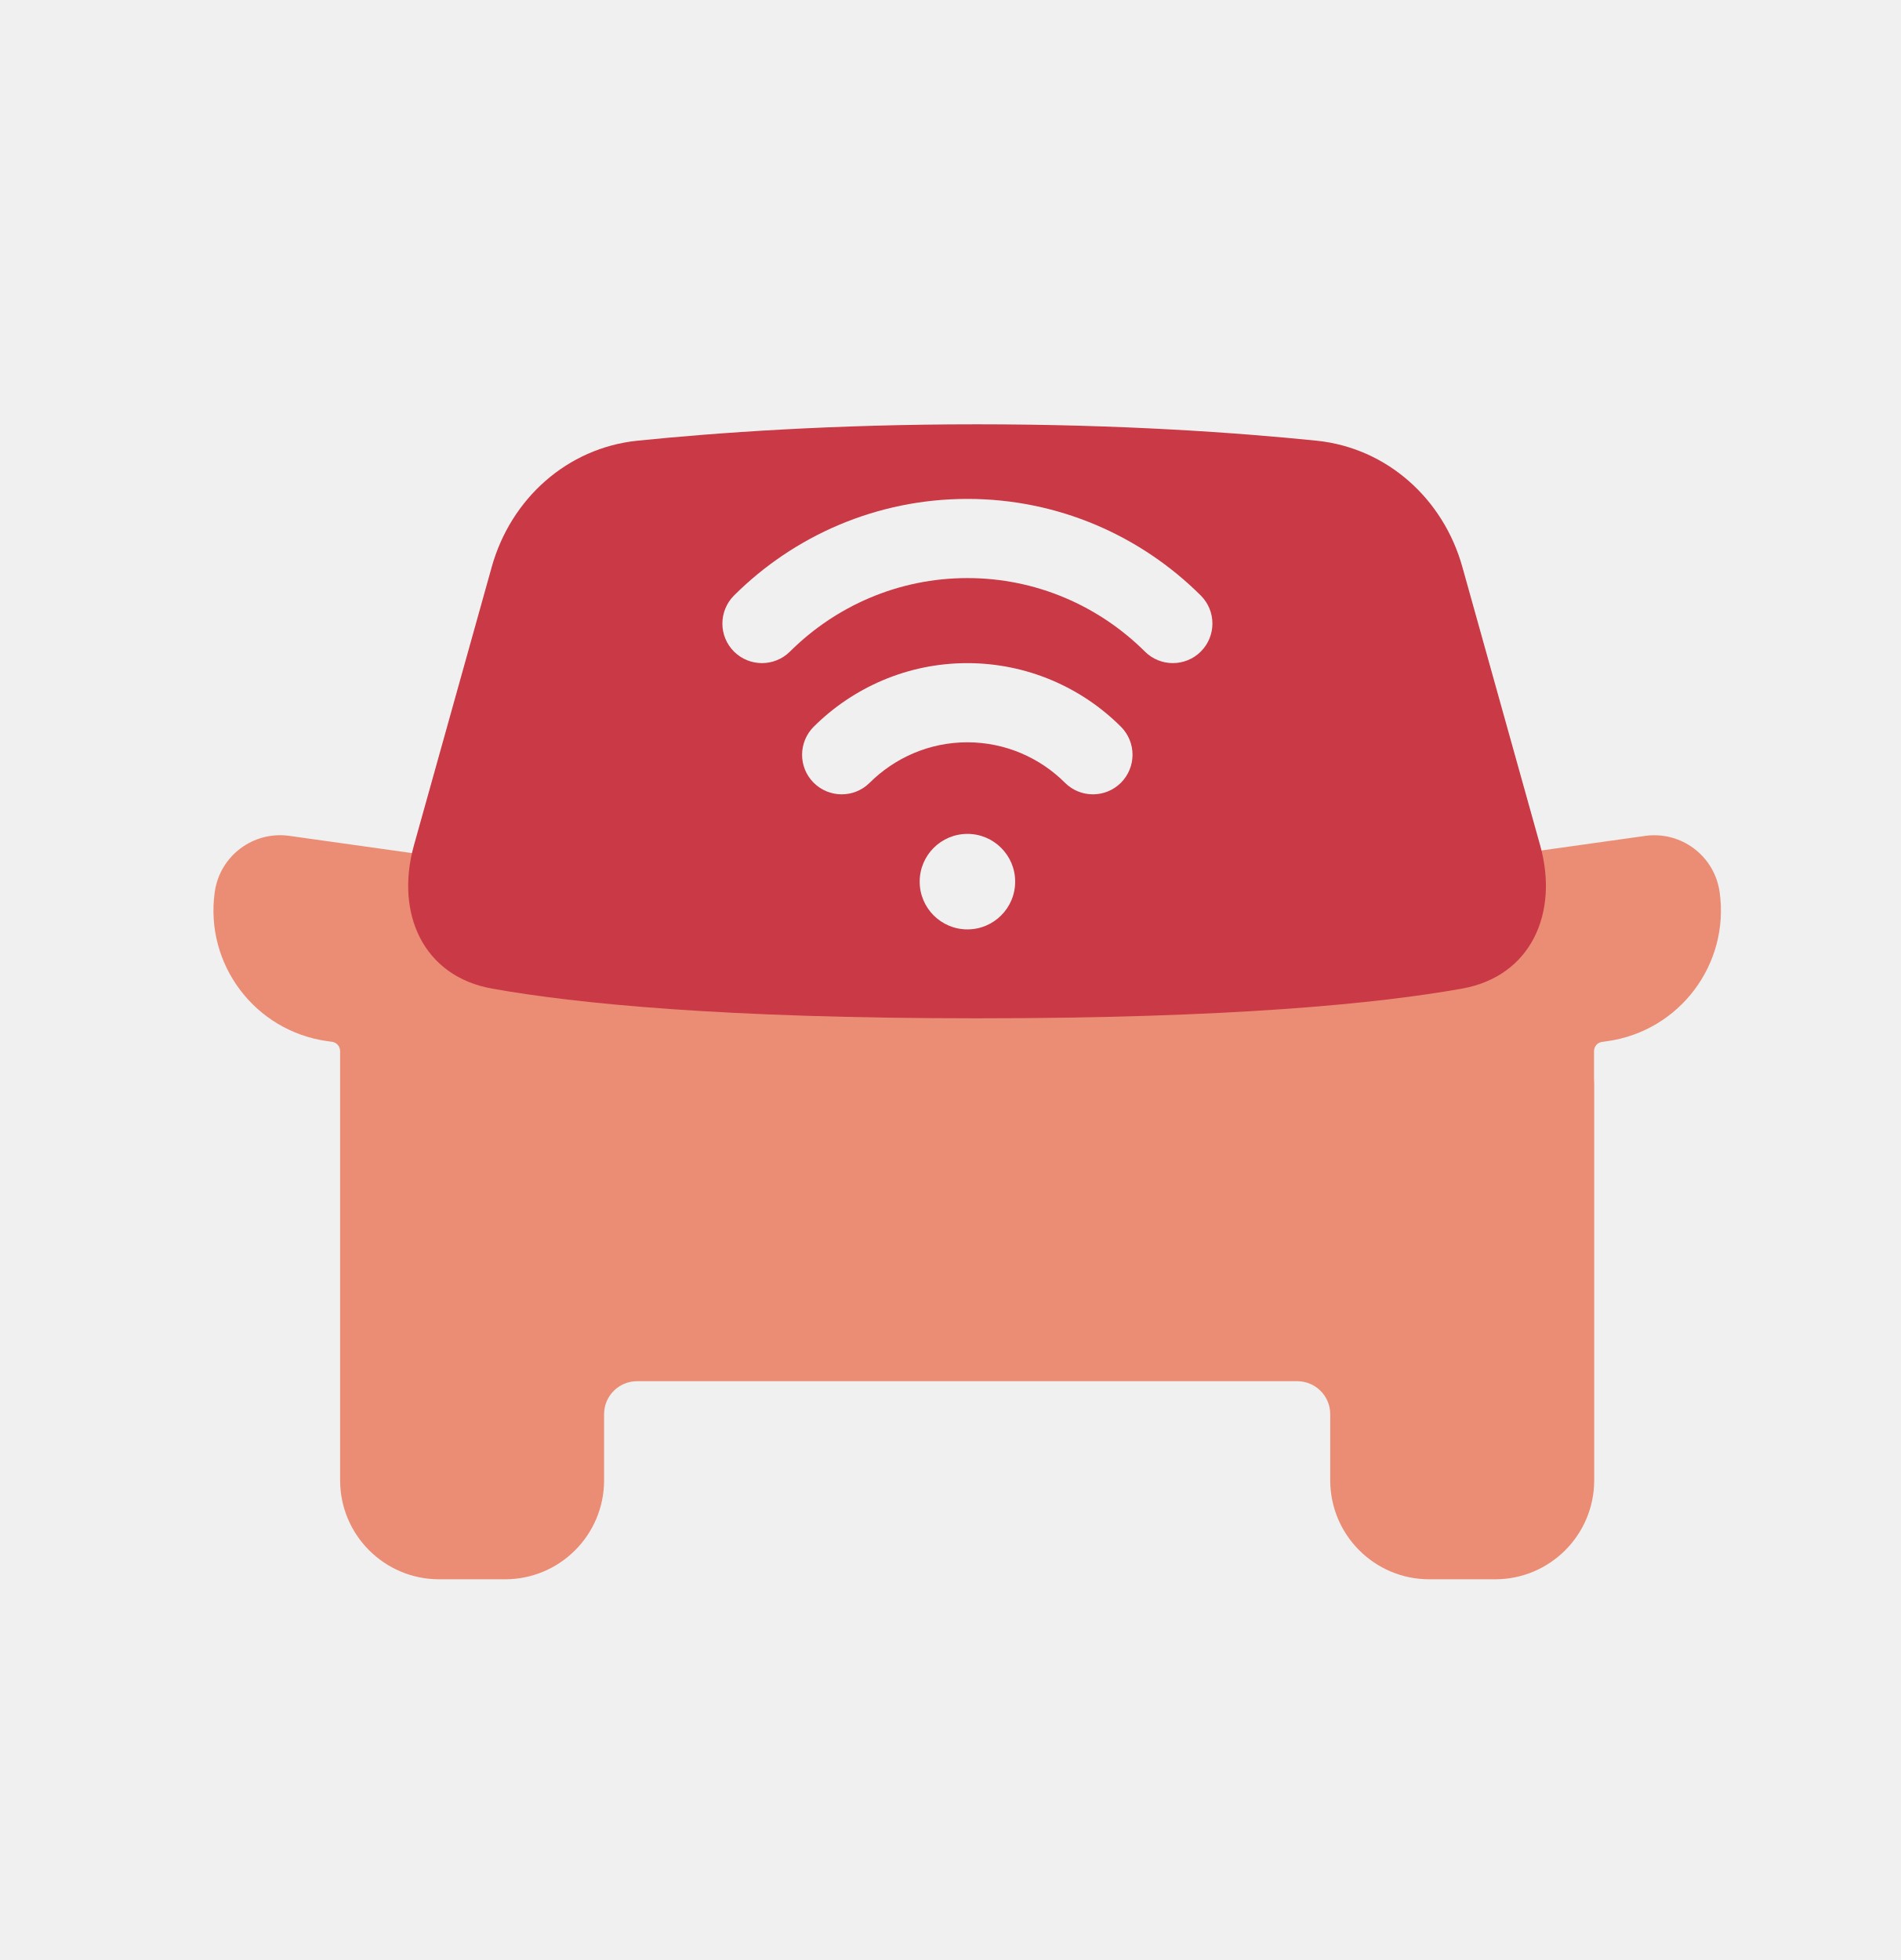
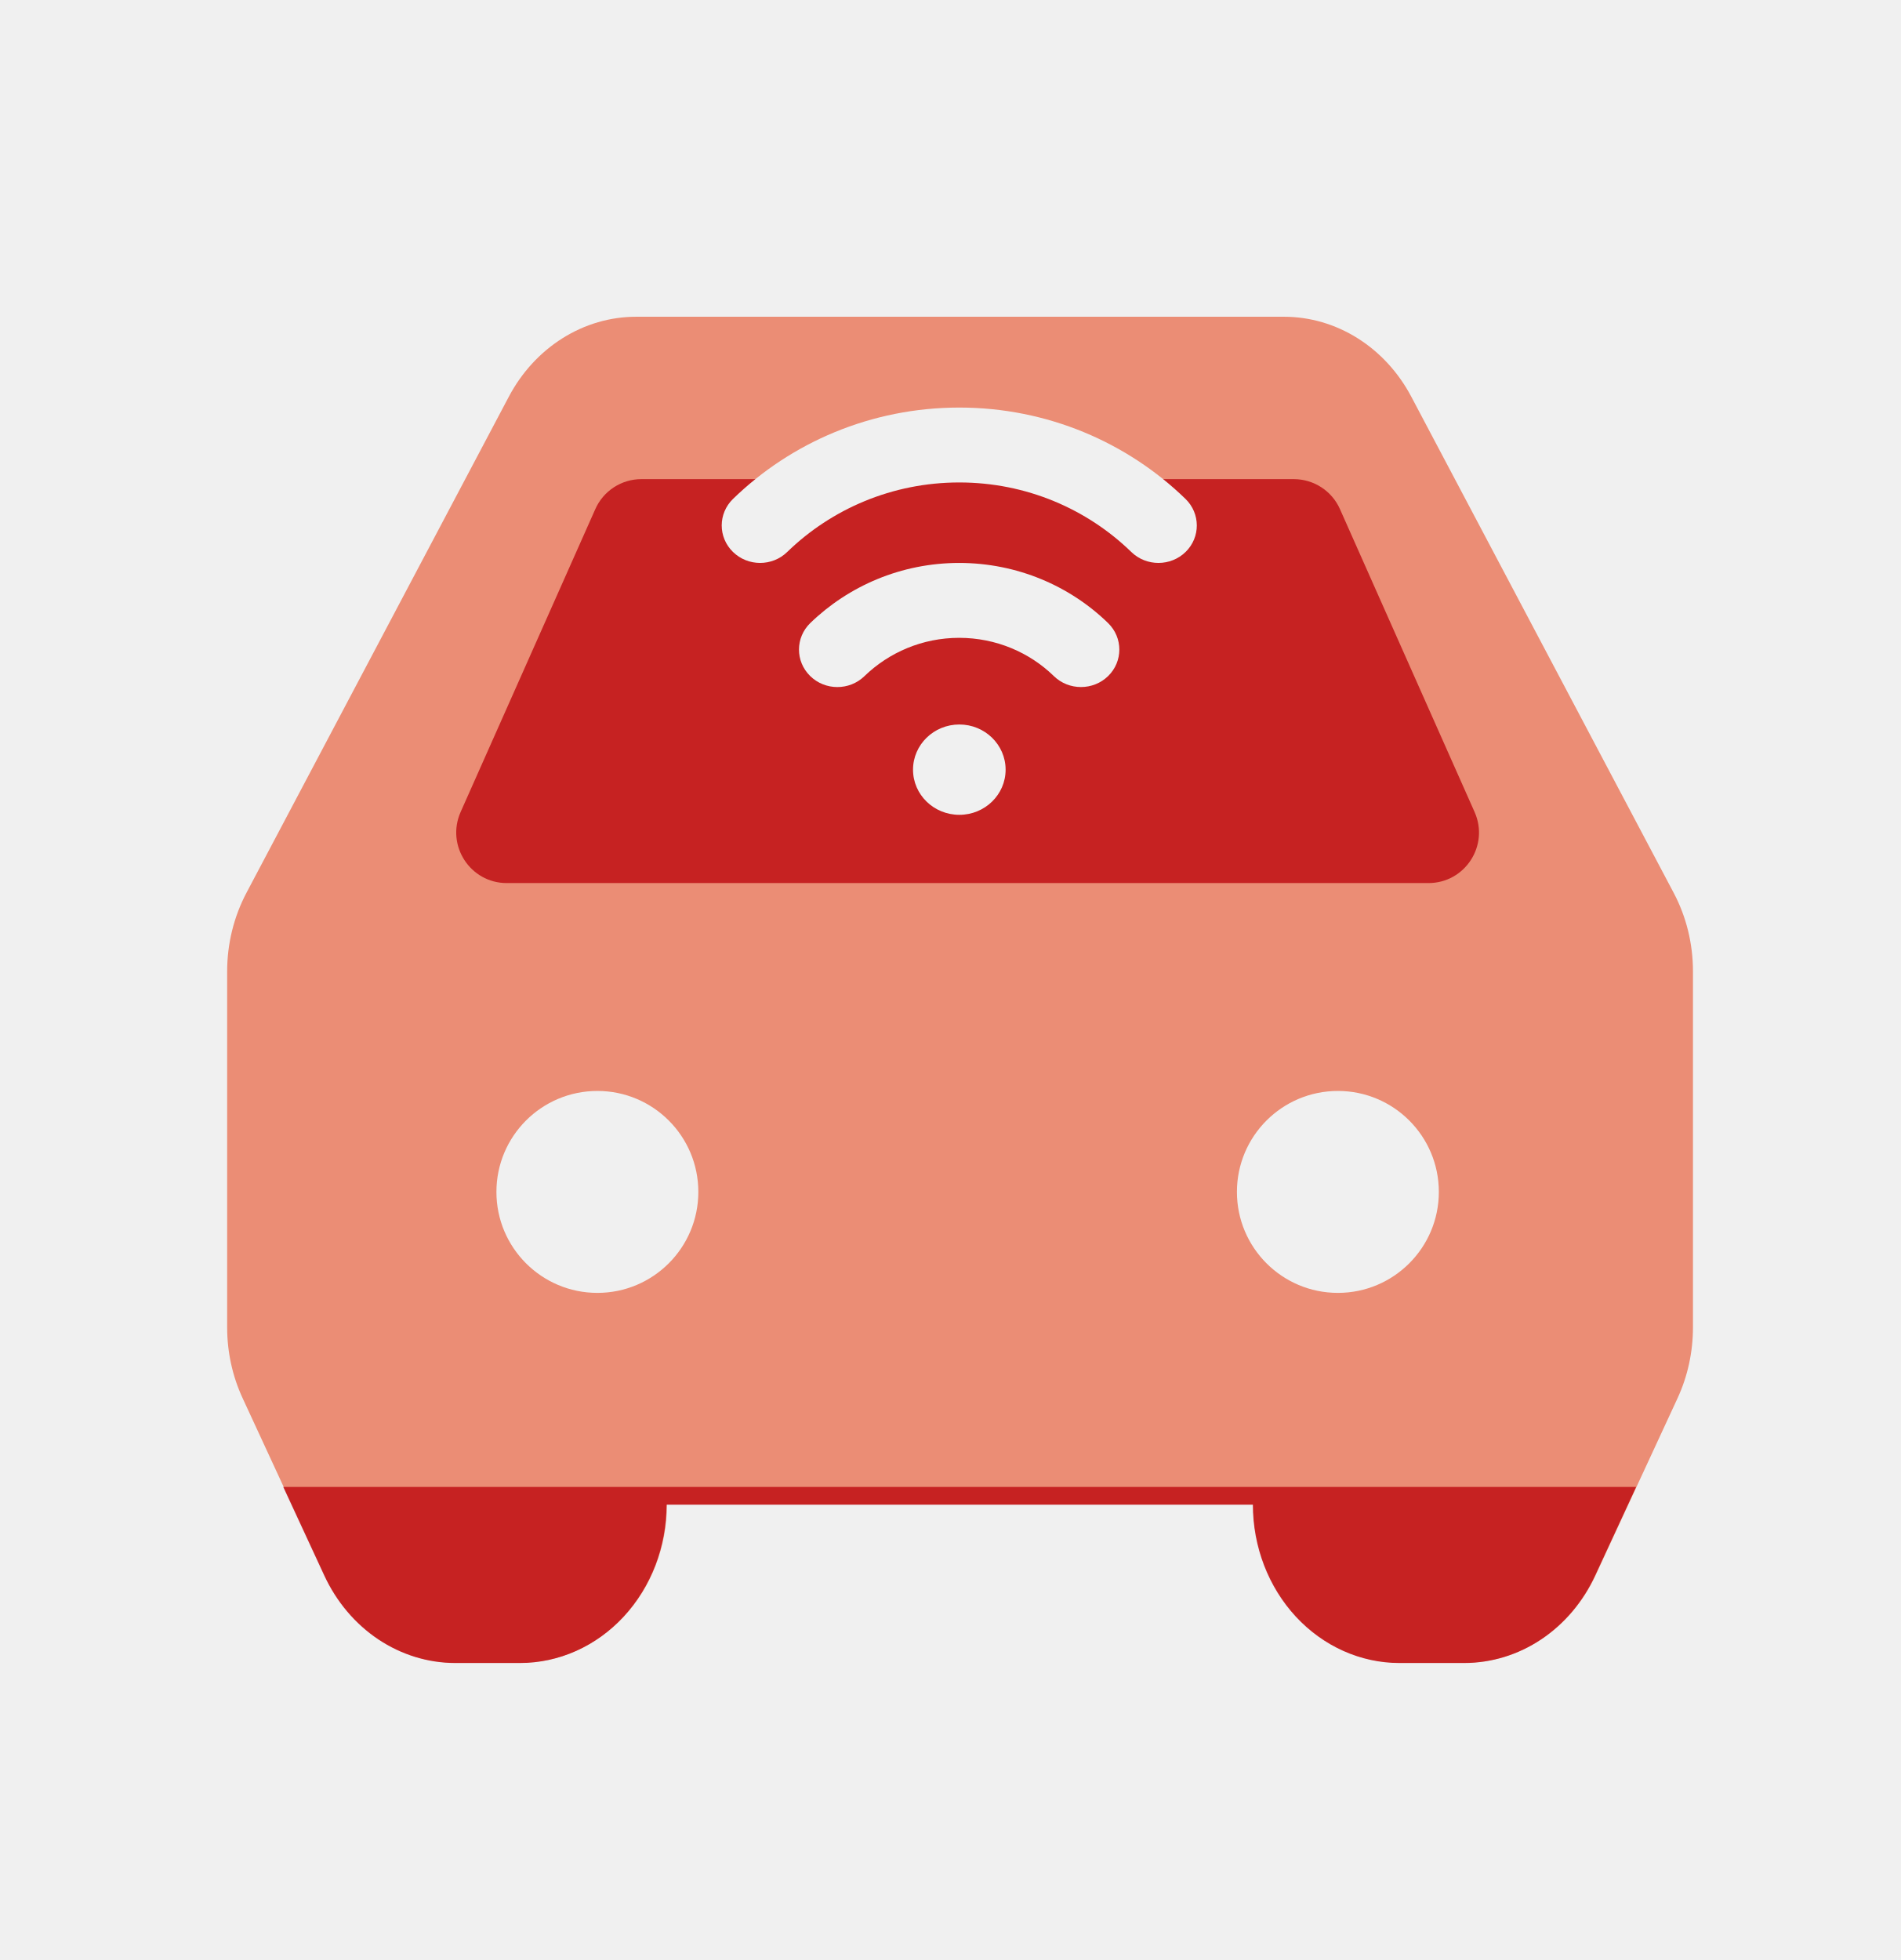
<svg xmlns="http://www.w3.org/2000/svg" width="32" height="33" viewBox="0 0 32 33" fill="none">
  <g style="mix-blend-mode:multiply">
-     <path fill-rule="evenodd" clip-rule="evenodd" d="M4.871 14.073C4.263 13.988 3.701 14.411 3.616 15.019C3.445 16.234 4.292 17.358 5.507 17.529L5.593 17.541C5.671 17.552 5.727 17.62 5.727 17.698V18.255V19.921V24.923C5.727 25.843 6.473 26.59 7.394 26.59H8.505C9.426 26.59 10.172 25.843 10.172 24.923V23.81C10.172 23.503 10.421 23.255 10.728 23.255H21.843C22.15 23.255 22.399 23.503 22.399 23.81V24.923C22.399 25.843 23.145 26.59 24.066 26.59H25.177C26.098 26.59 26.844 25.843 26.844 24.923V18.255C26.844 18.222 26.843 18.188 26.841 18.155V17.698C26.841 17.621 26.897 17.553 26.973 17.543L27.065 17.53C28.28 17.359 29.127 16.235 28.956 15.02C28.871 14.412 28.309 13.988 27.701 14.074L24.645 14.503C24.562 14.515 24.479 14.507 24.398 14.485C24.115 14.406 23.816 14.364 23.507 14.364H9.061C8.753 14.364 8.455 14.406 8.172 14.484C8.092 14.506 8.009 14.514 7.926 14.502L4.871 14.073Z" fill="white" />
+     <path fill-rule="evenodd" clip-rule="evenodd" d="M10.711 5.333C10.276 5.333 9.849 5.458 9.473 5.694C9.097 5.93 8.785 6.269 8.569 6.677L4.151 15.03C3.938 15.433 3.825 15.889 3.825 16.353V22.35C3.825 22.764 3.914 23.172 4.086 23.542L5.465 26.523C5.67 26.966 5.985 27.339 6.375 27.599C6.765 27.86 7.215 27.997 7.673 27.997H8.762C9.416 27.997 10.044 27.716 10.507 27.216C10.97 26.716 11.23 26.038 11.23 25.331H21.102C21.102 26.038 21.363 26.716 21.825 27.216C22.288 27.716 22.916 27.997 23.571 27.997H24.659C25.117 27.997 25.567 27.86 25.957 27.599C26.347 27.339 26.662 26.966 26.867 26.523L28.247 23.542C28.418 23.173 28.507 22.763 28.507 22.35V16.353C28.507 15.889 28.395 15.433 28.181 15.03L23.763 6.677C23.547 6.269 23.235 5.93 22.859 5.694C22.483 5.458 22.056 5.333 21.621 5.333H10.711Z" fill="#FA967C" />
    <g style="mix-blend-mode:multiply">
-       <path fill-rule="evenodd" clip-rule="evenodd" d="M4.871 14.073C4.263 13.988 3.701 14.411 3.616 15.019C3.445 16.234 4.292 17.358 5.507 17.529L5.593 17.541C5.671 17.552 5.727 17.62 5.727 17.698V18.255V19.921V24.923C5.727 25.843 6.473 26.59 7.394 26.59H8.505C9.426 26.59 10.172 25.843 10.172 24.923V23.81C10.172 23.503 10.421 23.255 10.728 23.255H21.843C22.15 23.255 22.399 23.503 22.399 23.81V24.923C22.399 25.843 23.145 26.59 24.066 26.59H25.177C26.098 26.59 26.844 25.843 26.844 24.923V18.255C26.844 18.222 26.843 18.188 26.841 18.155V17.698C26.841 17.621 26.897 17.553 26.973 17.543L27.065 17.53C28.28 17.359 29.127 16.235 28.956 15.02C28.871 14.412 28.309 13.988 27.701 14.074L24.645 14.503C24.562 14.515 24.479 14.507 24.398 14.485C24.115 14.406 23.816 14.364 23.507 14.364H9.061C8.753 14.364 8.455 14.406 8.172 14.484C8.092 14.506 8.009 14.514 7.926 14.502L4.871 14.073Z" fill="#FA967C" />
+       <path d="M6.369 27.602C5.979 27.341 5.664 26.968 5.459 26.525L4.769 25.035H27.55L26.86 26.525C26.655 26.968 26.34 27.341 25.95 27.602C25.561 27.862 25.111 28 24.653 28H23.564C22.91 28 22.282 27.719 21.819 27.219C21.356 26.719 21.096 26.041 21.096 25.334H11.223C11.223 26.041 10.963 26.719 10.5 27.219C10.037 27.719 9.41 28 8.755 28H7.667C7.208 28 6.759 27.862 6.369 27.602Z" fill="#D63D4A" />
    </g>
-     <path d="M8.28 9.546C8.6 8.399 9.549 7.542 10.733 7.42C12.06 7.285 14.021 7.144 16.452 7.144C18.883 7.144 20.843 7.285 22.171 7.42C23.355 7.542 24.304 8.399 24.624 9.546L25.934 14.233C26.252 15.372 25.781 16.438 24.618 16.645C23.195 16.899 20.717 17.145 16.452 17.145C12.187 17.145 9.709 16.899 8.286 16.645C7.122 16.438 6.652 15.372 6.97 14.233L8.28 9.546Z" fill="#D63D4A" />
-     <path fill-rule="evenodd" clip-rule="evenodd" d="M12.36 10.026C13.367 9.023 14.758 8.4 16.29 8.4C17.822 8.4 19.212 9.023 20.219 10.026C20.48 10.286 20.481 10.708 20.221 10.969C19.962 11.229 19.539 11.23 19.279 10.971C18.51 10.206 17.453 9.733 16.29 9.733C15.126 9.733 14.07 10.206 13.301 10.971C13.04 11.23 12.618 11.229 12.358 10.969C12.098 10.708 12.1 10.286 12.36 10.026Z" fill="white" />
-     <path fill-rule="evenodd" clip-rule="evenodd" d="M16.288 12.498C15.649 12.498 15.068 12.758 14.642 13.181C14.381 13.44 13.959 13.438 13.699 13.177C13.44 12.916 13.442 12.494 13.703 12.234C14.365 11.577 15.279 11.165 16.288 11.165C17.295 11.165 18.215 11.576 18.875 12.236C19.135 12.496 19.135 12.918 18.875 13.179C18.614 13.439 18.192 13.439 17.932 13.179C17.512 12.759 16.928 12.498 16.288 12.498Z" fill="white" />
-     <path d="M16.29 15.648C16.734 15.648 17.094 15.288 17.094 14.844C17.094 14.4 16.734 14.04 16.29 14.04C15.846 14.04 15.486 14.4 15.486 14.844C15.486 15.288 15.846 15.648 16.29 15.648Z" fill="white" />
+     <g style="mix-blend-mode:multiply">
+       <path d="M7.756 13.672L10.024 8.572C10.16 8.265 10.464 8.067 10.8 8.067H21.786C22.122 8.067 22.427 8.265 22.563 8.572L24.83 13.672C25.08 14.235 24.669 14.868 24.053 14.868H8.533C7.918 14.868 7.507 14.235 7.756 13.672Z" fill="#D63D4A" />
+     </g>
+     <circle cx="10.059" cy="20.068" r="1.7" fill="white" />
+     <circle cx="22.528" cy="20.068" r="1.7" fill="white" />
+     <path fill-rule="evenodd" clip-rule="evenodd" d="M12.343 8.4C13.319 7.452 14.668 6.862 16.153 6.862C17.638 6.862 18.986 7.452 19.962 8.4C20.215 8.646 20.216 9.045 19.965 9.292C19.713 9.539 19.303 9.54 19.05 9.294C18.305 8.57 17.281 8.123 16.153 8.123C15.025 8.123 14 8.57 13.255 9.294C13.002 9.54 12.593 9.539 12.341 9.292C12.089 9.045 12.09 8.646 12.343 8.4Z" fill="white" />
+     <path fill-rule="evenodd" clip-rule="evenodd" d="M16.151 10.739C15.532 10.739 14.968 10.985 14.555 11.385C14.302 11.63 13.893 11.629 13.641 11.381C13.39 11.134 13.391 10.735 13.645 10.489C14.287 9.868 15.173 9.478 16.151 9.478C17.128 9.478 18.019 9.867 18.659 10.491C18.911 10.737 18.911 11.137 18.659 11.383C18.407 11.629 17.997 11.629 17.745 11.383C17.338 10.986 16.772 10.739 16.151 10.739Z" fill="white" />
+     <path d="M16.154 13.719C16.584 13.719 16.933 13.379 16.933 12.959C16.933 12.539 16.584 12.198 16.154 12.198C15.723 12.198 15.374 12.539 15.374 12.959C15.374 13.379 15.723 13.719 16.154 13.719Z" fill="white" />
  </g>
</svg>
